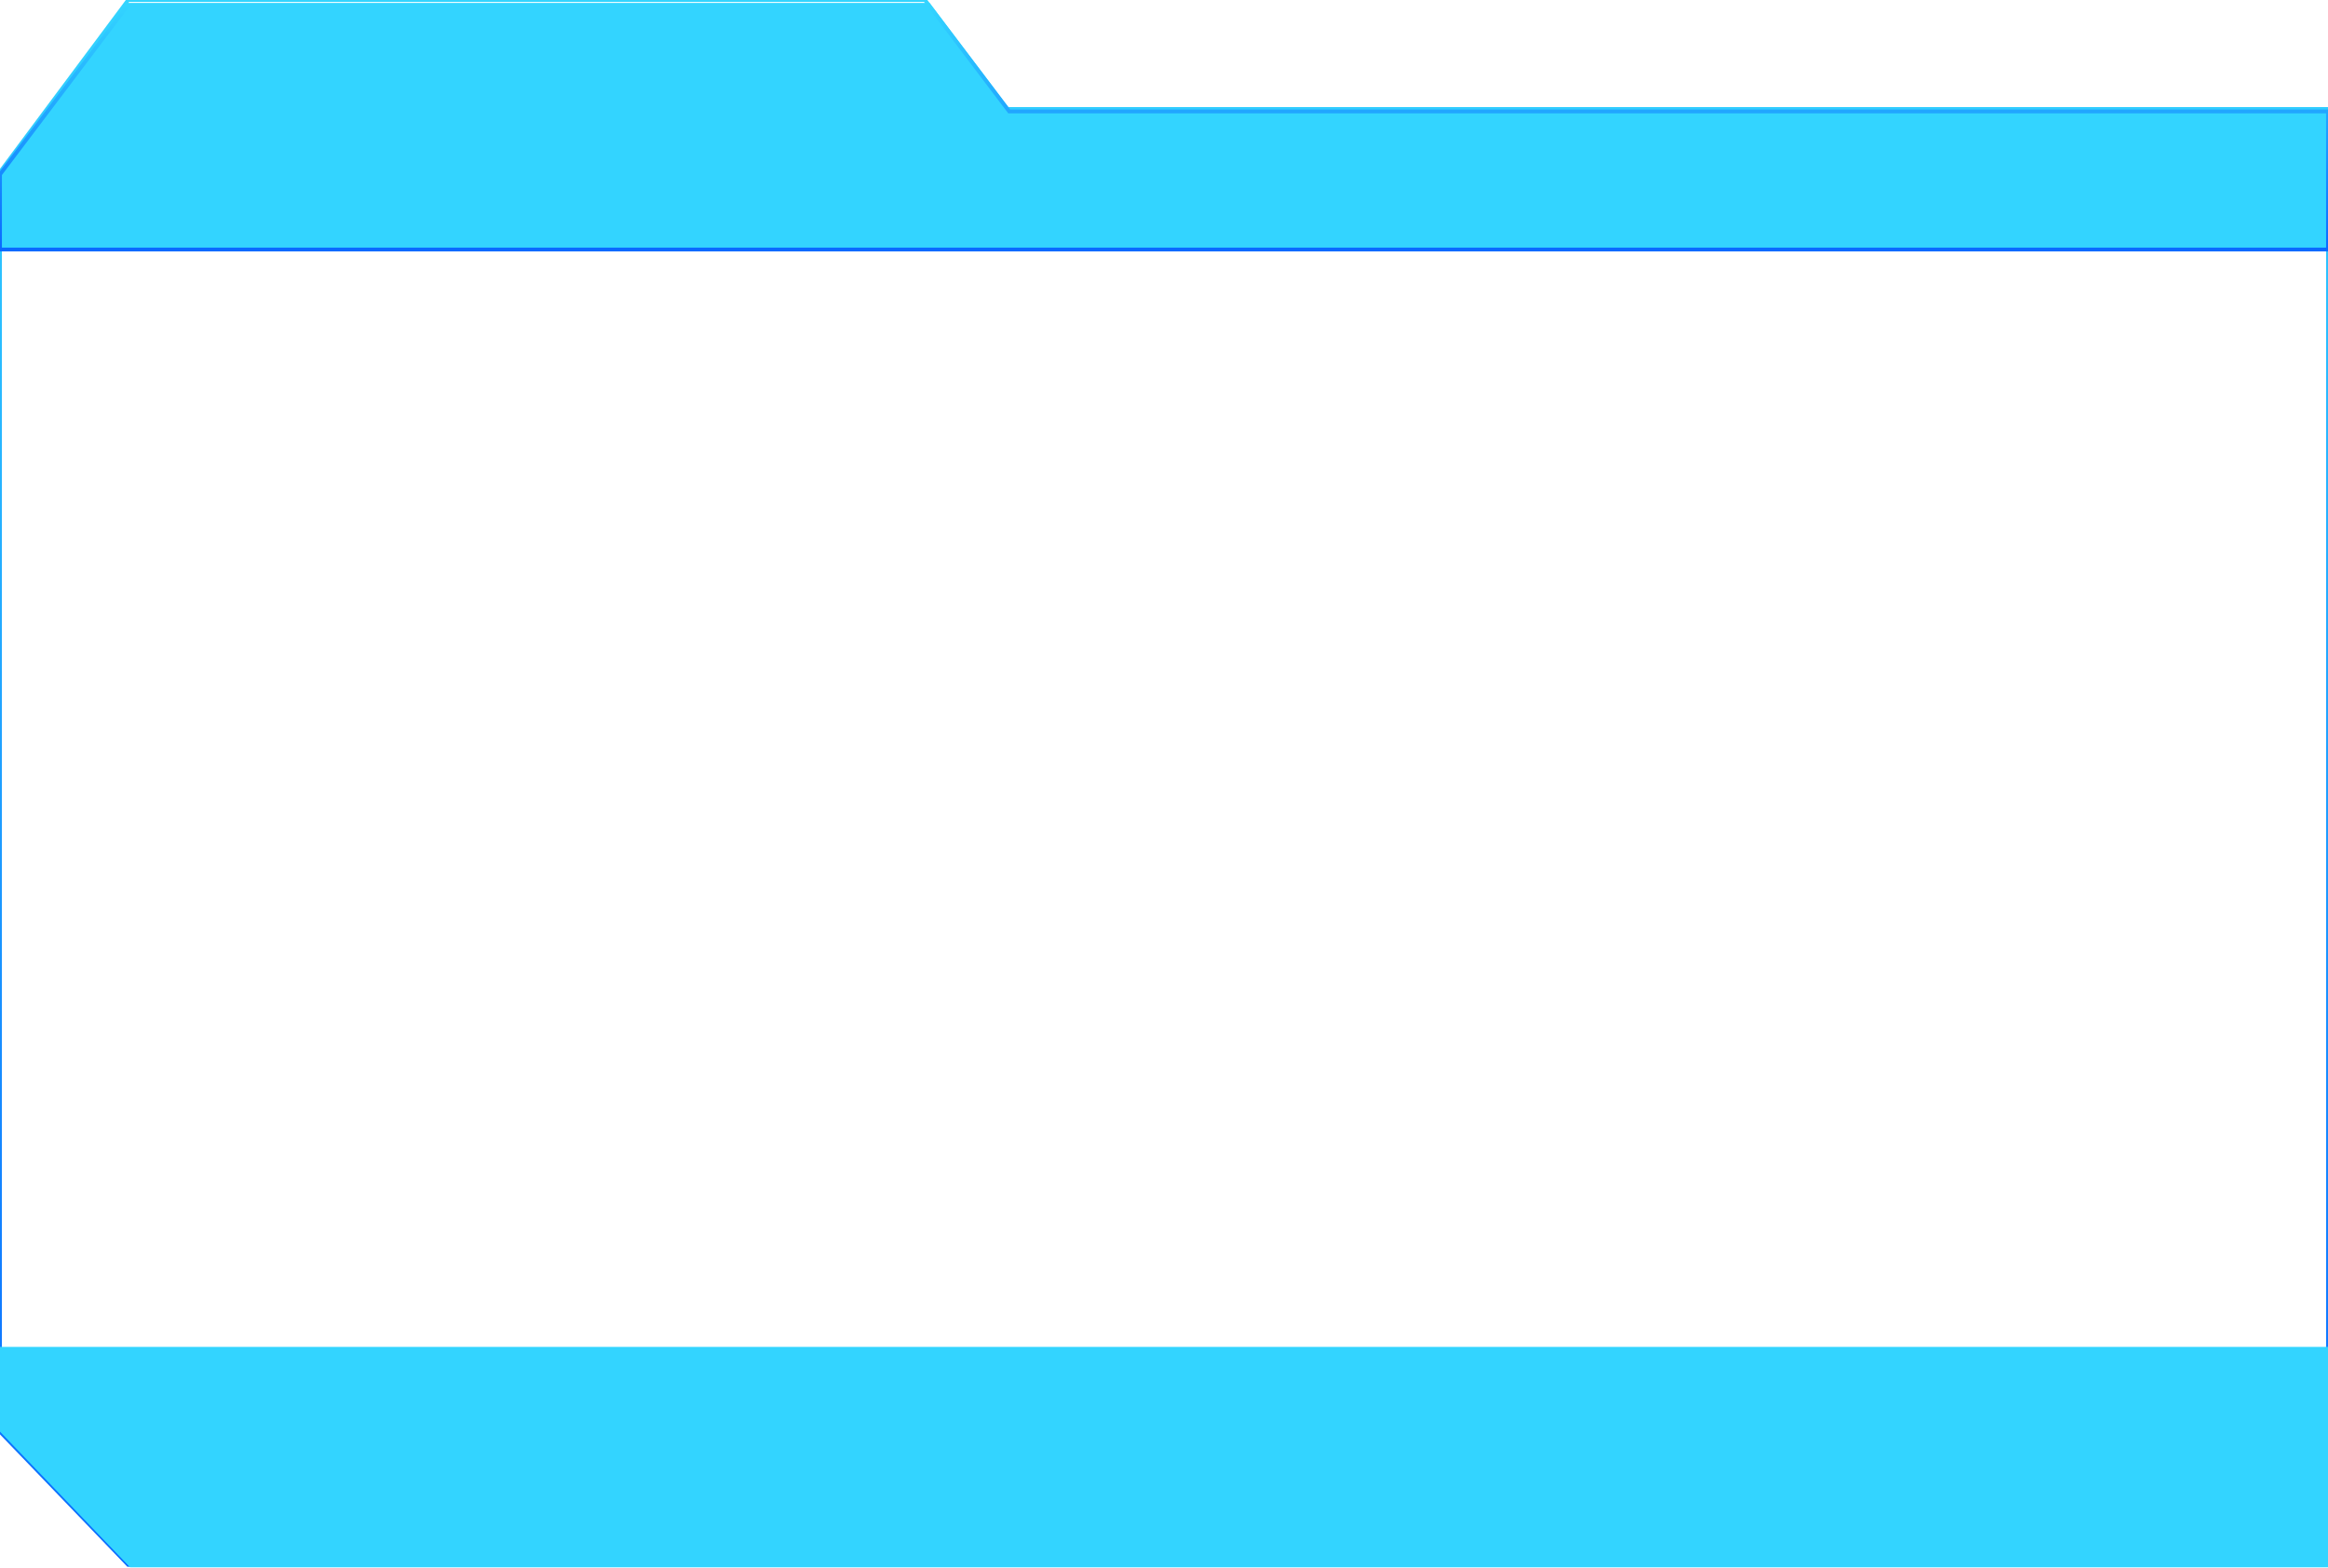
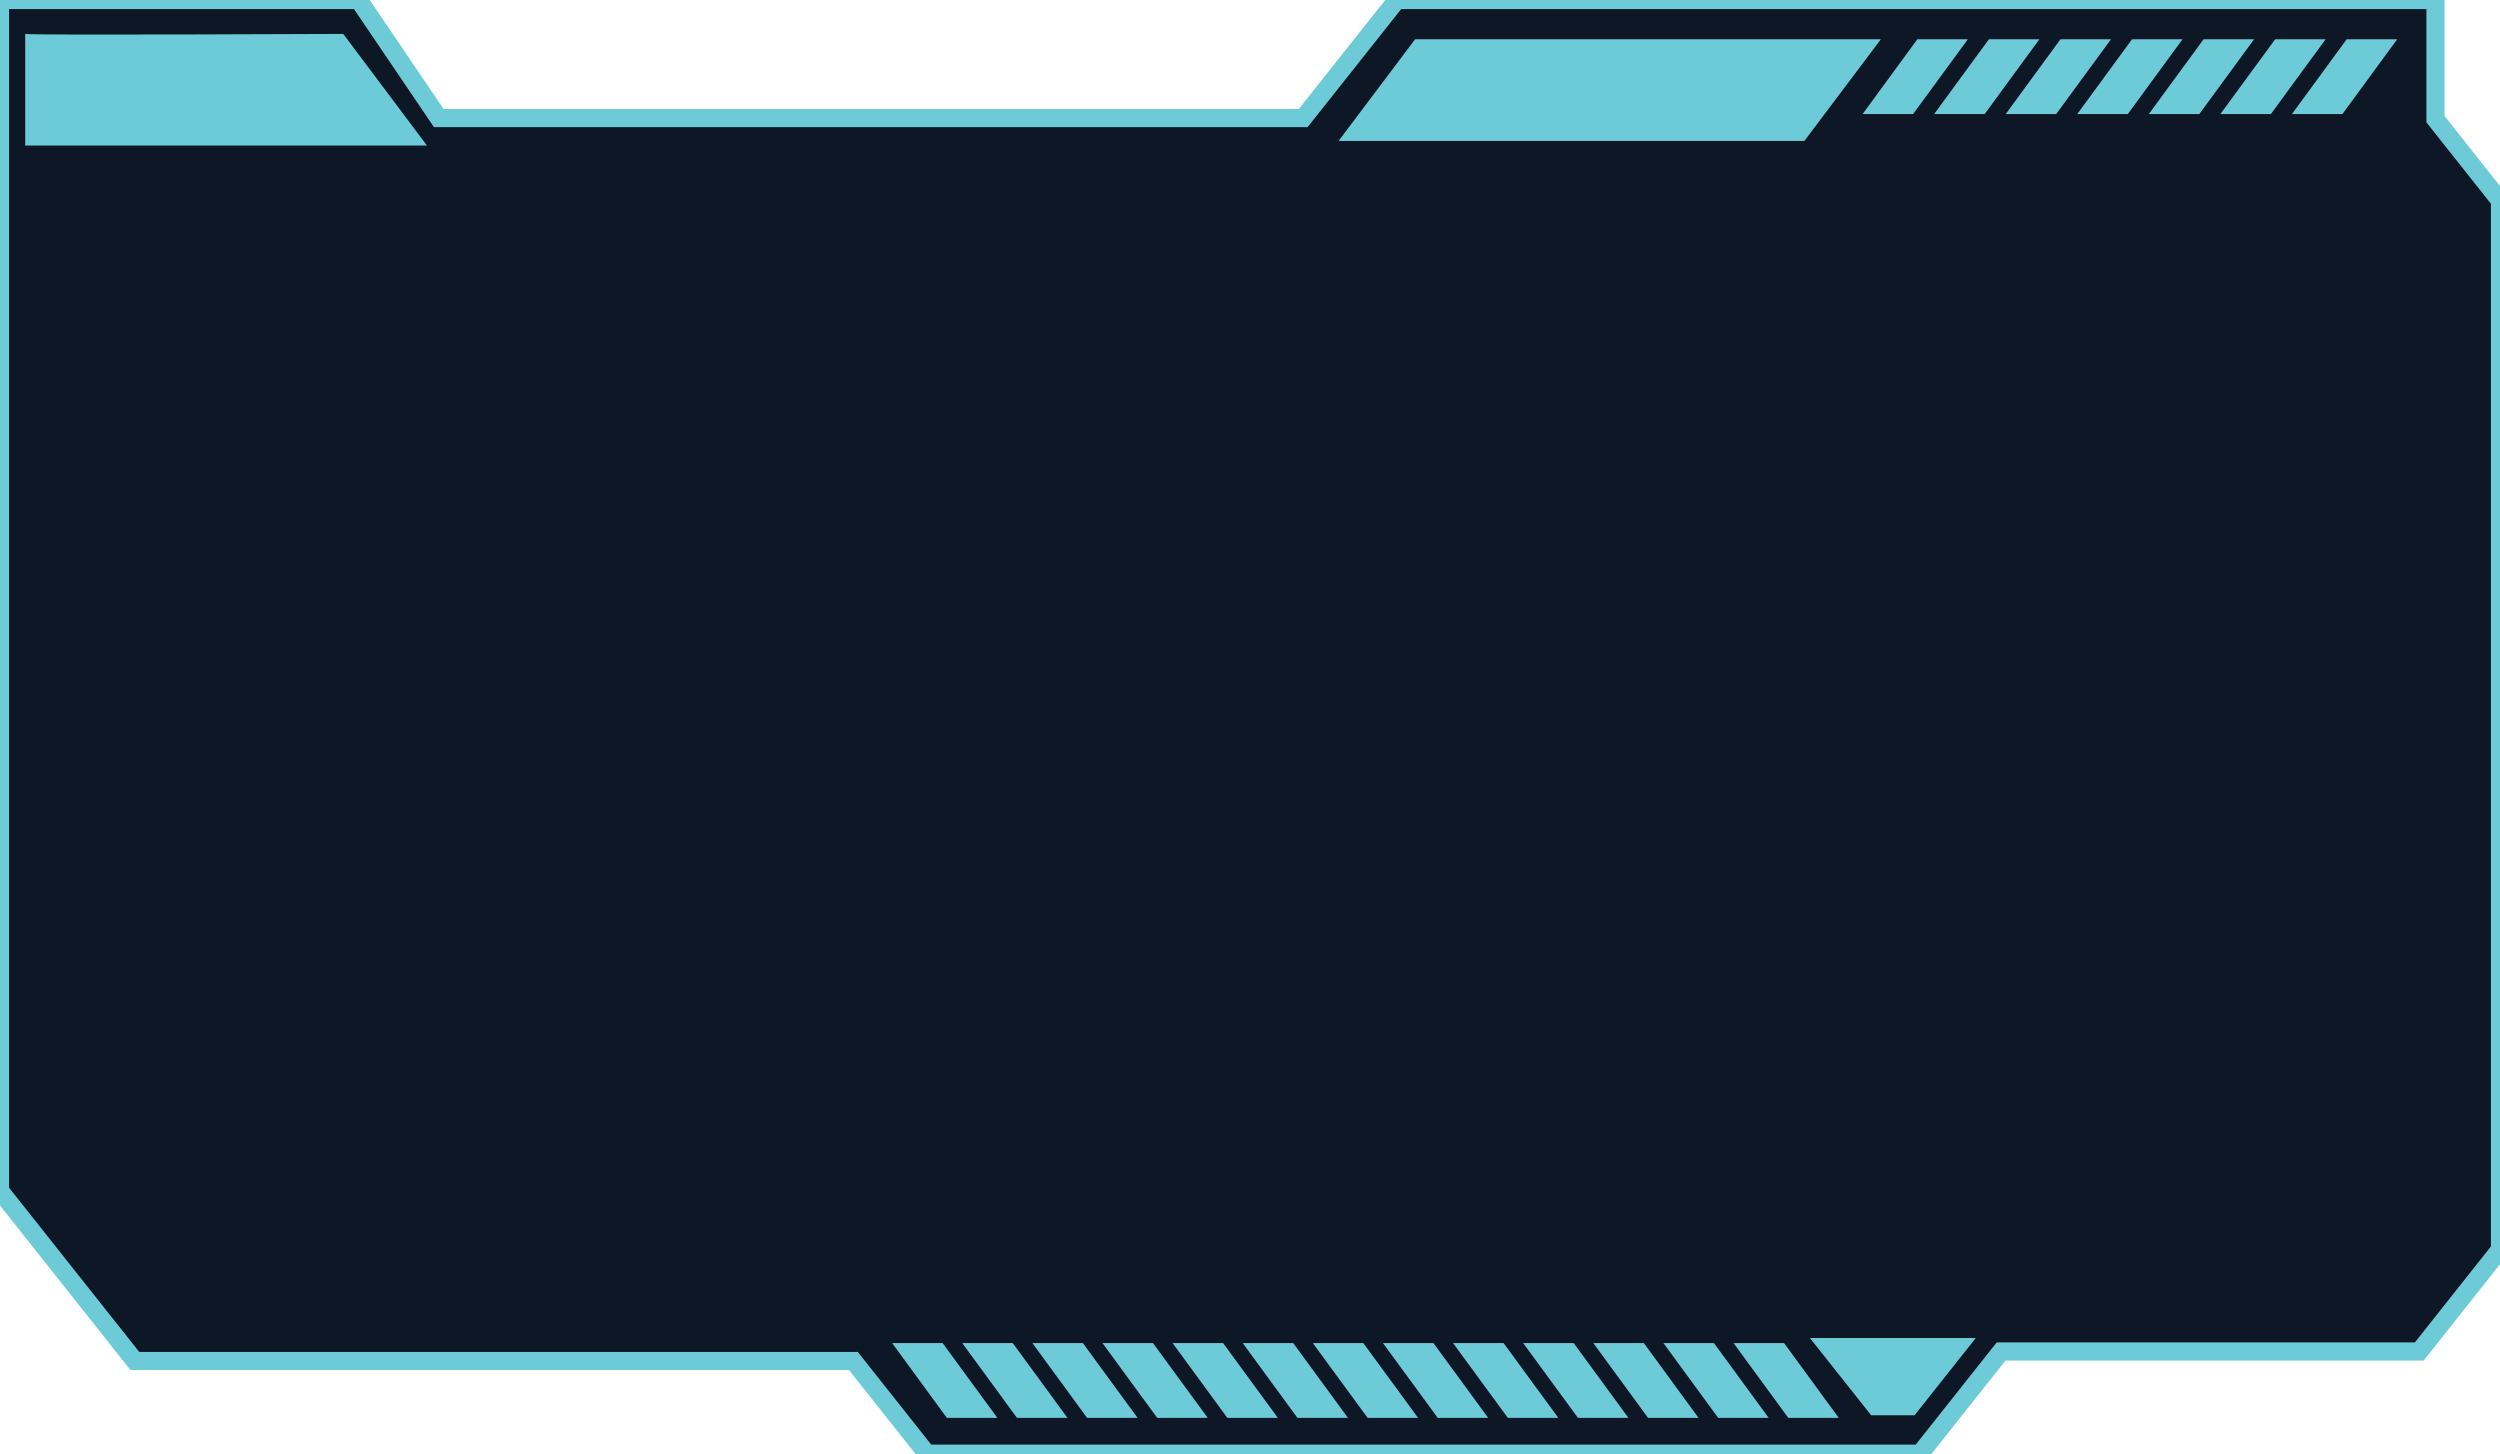
- <svg xmlns="http://www.w3.org/2000/svg" viewBox="0 0 854 575" width="854" height="575">
-   <defs>
-     <linearGradient id="g0" gradientUnits="userSpaceOnUse" x1="425.222" y1="1.7577071277281134e-14" x2="425.222" y2="574.111">
-       <stop offset="0" stop-color="rgba(51,212,255,1)" />
-       <stop offset="1" stop-color="rgba(10,106,255,1)" />
-     </linearGradient>
-     <linearGradient id="g1" gradientUnits="userSpaceOnUse" x1="425.222" y1="2.748118512678283e-15" x2="425.222" y2="89.76">
-       <stop offset="0" stop-color="rgba(51,212,255,1)" />
-       <stop offset="1" stop-color="rgba(10,106,255,1)" />
-     </linearGradient>
-   </defs>
+ <svg xmlns="http://www.w3.org/2000/svg" viewBox="0 0 964 560.54" width="964" height="560.54">
+   <defs />
  <g transform="matrix(1 0 0 1 0 0)">
-     <g transform="matrix(1 0 0 1 0 0)">
-       <path d="M47.03 0L47.03 -0.7L46.68 -0.7L46.47 -0.42L47.03 0ZM339.32 0L339.88 -0.42L339.67 -0.7L339.32 -0.7L339.32 0ZM369.55 39.99L368.99 40.42L369.2 40.7L369.55 40.7L369.55 39.99ZM854 39.99L854.7 39.99L854.7 39.29L854 39.29L854 39.99ZM854 574.11L854 574.81L854.7 574.81L854.7 574.11L854 574.11ZM47.03 574.11L46.53 574.6L46.73 574.81L47.03 574.81L47.03 574.11ZM0 525.23L-0.7 525.23L-0.7 525.51L-0.51 525.72L0 525.23ZM0 63.1L-0.56 62.68L-0.7 62.87L-0.7 63.1L0 63.1ZM47.03 0L47.03 0.7L339.32 0.7L339.32 0L339.32 -0.7L47.03 -0.7L47.03 0ZM339.32 0L338.75 0.42L368.99 40.42L369.55 39.99L370.11 39.57L339.88 -0.42L339.32 0ZM369.55 39.99L369.55 40.7L854 40.7L854 39.99L854 39.29L369.55 39.29L369.55 39.99ZM854 39.99L853.3 39.99L853.3 574.11L854 574.11L854.7 574.11L854.7 39.99L854 39.99ZM854 574.11L854 573.41L47.03 573.41L47.03 574.11L47.03 574.81L854 574.81L854 574.11ZM47.03 574.11L47.54 573.62L0.51 524.74L0 525.23L-0.51 525.72L46.53 574.6L47.03 574.11ZM0 525.23L0.7 525.23L0.7 63.1L0 63.1L-0.7 63.1L-0.7 525.23L0 525.23ZM0 63.1L0.56 63.52L47.6 0.42L47.03 0L46.47 -0.42L-0.56 62.68L0 63.1Z" fill="url(#g0)" />
-     </g>
-     <g transform="matrix(1 0 0 1 0 1.776939)">
-       <path d="M854 89.76L0 89.76L0 62.21L47.03 0L340.66 0L370.22 39.1L854 39.1L854 89.76Z" fill="rgba(51,212,255,1)" fill-rule="nonzero" />
-       <path d="M0 89.76L-0.7 89.76L-0.7 90.46L0 90.46L0 89.76ZM854 89.76L854 90.46L854.7 90.46L854.7 89.76L854 89.76ZM854 39.1L854.7 39.1L854.7 38.4L854 38.4L854 39.1ZM370.22 39.1L369.66 39.53L369.87 39.81L370.22 39.81L370.22 39.1ZM340.66 0L341.22 -0.42L341.01 -0.7L340.66 -0.7L340.66 0ZM47.03 0L47.03 -0.7L46.68 -0.7L46.47 -0.42L47.03 0ZM0 62.21L-0.56 61.79L-0.7 61.97L-0.7 62.21L0 62.21ZM0 89.76L0 90.46L854 90.46L854 89.76L854 89.06L0 89.06L0 89.76ZM854 89.76L854.7 89.76L854.7 39.1L854 39.1L853.3 39.1L853.3 89.76L854 89.76ZM854 39.1L854 38.4L370.22 38.4L370.22 39.1L370.22 39.81L854 39.81L854 39.1ZM370.22 39.1L370.78 38.68L341.22 -0.42L340.66 0L340.1 0.42L369.66 39.53L370.22 39.1ZM340.66 0L340.66 -0.7L47.03 -0.7L47.03 0L47.03 0.7L340.66 0.7L340.66 0ZM47.03 0L46.47 -0.42L-0.56 61.79L0 62.21L0.56 62.63L47.59 0.42L47.03 0ZM0 62.21L-0.7 62.21L-0.7 89.76L0 89.76L0.7 89.76L0.7 62.21L0 62.21Z" fill="url(#g1)" />
-     </g>
-     <g transform="matrix(1 0 0 1 0 494.1268)">
-       <path d="M47.71 80.87L854 80.87L854 0L0 0L0 31.11L47.71 80.87Z" fill="rgba(51,212,255,1)" fill-rule="nonzero" />
+     <g id="n264-29">
+       <g transform="matrix(1 0 0 1 2.2737367544323206e-13 0)">
+         <g id="n264-4">
+           <path d="M0 0L0 459.2L52 524.8L329.07 524.8L357.39 560.54L740.39 560.54L771.63 521.14L932.86 521.14L964 481.84L964 77.35L939.13 45.96L939.13 0L538.61 0L502.52 45.52L169.19 45.52L138.34 0L0 0Z" fill="rgba(14,23,38,1)" fill-rule="nonzero" />
+           <path d="M0 0L0 -3.5L-3.5 -3.5L-3.5 0L0 0ZM0 459.2L-3.5 459.2L-3.5 460.42L-2.74 461.38L0 459.2ZM52 524.8L49.25 526.97L50.3 528.3L52 528.3L52 524.8ZM329.07 524.8L331.81 522.63L330.76 521.3L329.07 521.3L329.07 524.8ZM357.39 560.54L354.65 562.72L355.7 564.04L357.39 564.04L357.39 560.54ZM740.39 560.54L740.39 564.04L742.08 564.04L743.13 562.72L740.39 560.54ZM771.63 521.14L771.63 517.64L769.93 517.64L768.88 518.96L771.63 521.14ZM932.86 521.14L932.86 524.64L934.55 524.64L935.61 523.31L932.86 521.14ZM964 481.84L966.74 484.02L967.5 483.06L967.5 481.84L964 481.84ZM964 77.35L967.5 77.35L967.5 76.13L966.74 75.18L964 77.35ZM939.13 45.96L935.63 45.96L935.63 47.18L936.38 48.13L939.13 45.96ZM939.13 0L942.63 0L942.63 -3.5L939.13 -3.5L939.13 0ZM538.61 0L538.61 -3.5L536.91 -3.5L535.86 -2.17L538.61 0ZM502.52 45.52L502.52 49.02L504.21 49.02L505.26 47.7L502.52 45.52ZM169.19 45.52L166.29 47.49L167.34 49.02L169.19 49.02L169.19 45.52ZM138.34 0L141.24 -1.96L140.2 -3.5L138.34 -3.5L138.34 0ZM0 0L-3.5 0L-3.5 459.2L0 459.2L3.5 459.2L3.5 0L0 0ZM0 459.2L-2.74 461.38L49.25 526.97L52 524.8L54.74 522.63L2.74 457.03L0 459.2ZM52 524.8L52 528.3L329.07 528.3L329.07 524.8L329.07 521.3L52 521.3L52 524.8ZM329.07 524.8L326.32 526.97L354.65 562.72L357.39 560.54L360.13 558.37L331.81 522.63L329.07 524.8ZM357.39 560.54L357.39 564.04L740.39 564.04L740.39 560.54L740.39 557.04L357.39 557.04L357.39 560.54ZM740.39 560.54L743.13 562.72L774.37 523.31L771.63 521.14L768.88 518.96L737.65 558.37L740.39 560.54ZM771.63 521.14L771.63 524.64L932.86 524.64L932.86 521.14L932.86 517.64L771.63 517.64L771.63 521.14ZM932.86 521.14L935.61 523.31L966.74 484.02L964 481.84L961.26 479.67L930.12 518.97L932.86 521.14ZM964 481.84L967.5 481.84L967.5 77.35L964 77.35L960.5 77.35L960.5 481.84L964 481.84ZM964 77.35L966.74 75.18L941.87 43.78L939.13 45.96L936.38 48.13L961.26 79.52L964 77.35ZM939.13 45.96L942.63 45.96L942.63 0L939.13 0L935.63 0L935.63 45.96L939.13 45.96ZM939.13 0L939.13 -3.5L538.61 -3.5L538.61 0L538.61 3.5L939.13 3.5L939.13 0ZM538.61 0L535.86 -2.17L499.78 43.35L502.52 45.52L505.26 47.7L541.35 2.17L538.61 0ZM502.52 45.52L502.52 42.02L169.19 42.02L169.19 45.52L169.19 49.02L502.52 49.02L502.52 45.52ZM169.19 45.52L172.09 43.56L141.24 -1.96L138.34 0L135.45 1.96L166.29 47.49L169.19 45.52ZM138.34 0L138.34 -3.5L0 -3.5L0 0L0 3.5L138.34 3.5L138.34 0Z" fill="rgba(109,203,216,1)" />
+         </g>
+       </g>
+       <g transform="matrix(1 0 0 1 516.1628 15.14258)">
+         <g id="n264-5">
+           <path d="M0 39.19L179.61 39.19L209.1 0L29.5 0L0 39.19Z" fill="rgba(109,203,216,1)" fill-rule="nonzero" />
+         </g>
+       </g>
+       <g transform="matrix(1 0 0 1 718.2272 15.14258)">
+         <g id="n264-6">
+           <path d="M0 28.83L19.47 28.83L40.58 0L21.1 0L0 28.83Z" fill="rgba(109,203,216,1)" fill-rule="nonzero" />
+         </g>
+       </g>
+       <g transform="matrix(1 0 0 1 745.8207 15.14258)">
+         <g id="n264-7">
+           <path d="M0 28.83L19.47 28.83L40.57 0L21.1 0L0 28.83Z" fill="rgba(109,203,216,1)" fill-rule="nonzero" />
+         </g>
+       </g>
+       <g transform="matrix(1 0 0 1 773.4144 15.14258)">
+         <g id="n264-8">
+           <path d="M0 28.83L19.47 28.83L40.57 0L21.1 0L0 28.83Z" fill="rgba(109,203,216,1)" fill-rule="nonzero" />
+         </g>
+       </g>
+       <g transform="matrix(1 0 0 1 800.9973 15.14258)">
+         <g id="n264-9">
+           <path d="M0 28.83L19.48 28.83L40.58 0L21.12 0L0 28.83Z" fill="rgba(109,203,216,1)" fill-rule="nonzero" />
+         </g>
+       </g>
+       <g transform="matrix(1 0 0 1 828.5909 15.14258)">
+         <g id="n264-10">
+           <path d="M0 28.83L19.48 28.83L40.58 0L21.12 0L0 28.83Z" fill="rgba(109,203,216,1)" fill-rule="nonzero" />
+         </g>
+       </g>
+       <g transform="matrix(1 0 0 1 856.1846 15.14258)">
+         <g id="n264-11">
+           <path d="M0 28.83L19.47 28.83L40.58 0L21.12 0L0 28.83Z" fill="rgba(109,203,216,1)" fill-rule="nonzero" />
+         </g>
+       </g>
+       <g transform="matrix(1 0 0 1 883.7782 15.14258)">
+         <g id="n264-12">
+           <path d="M0 28.83L19.47 28.83L40.58 0L21.1 0L0 28.83Z" fill="rgba(109,203,216,1)" fill-rule="nonzero" />
+         </g>
+       </g>
+       <g transform="matrix(1 0 0 1 506.2368 517.8965)">
+         <g id="n264-13">
+           <path d="M40.58 28.84L21.12 28.84L0 0L19.47 0L40.58 28.84Z" fill="rgba(109,203,216,1)" fill-rule="nonzero" />
+         </g>
+       </g>
+       <g transform="matrix(1 0 0 1 479.2 517.8965)">
+         <g id="n264-14">
+           <path d="M40.58 28.84L21.1 28.84L0 0L19.47 0L40.58 28.84Z" fill="rgba(109,203,216,1)" fill-rule="nonzero" />
+         </g>
+       </g>
+       <g transform="matrix(1 0 0 1 452.1631 517.8965)">
+         <g id="n264-15">
+           <path d="M40.58 28.84L21.1 28.84L0 0L19.47 0L40.58 28.84Z" fill="rgba(109,203,216,1)" fill-rule="nonzero" />
+         </g>
+       </g>
+       <g transform="matrix(1 0 0 1 425.1263 517.8965)">
+         <g id="n264-16">
+           <path d="M40.58 28.84L21.1 28.84L0 0L19.47 0L40.58 28.84Z" fill="rgba(109,203,216,1)" fill-rule="nonzero" />
+         </g>
+       </g>
+       <g transform="matrix(1 0 0 1 398.0894 517.8965)">
+         <g id="n264-17">
+           <path d="M40.57 28.84L21.1 28.84L0 0L19.47 0L40.57 28.84Z" fill="rgba(109,203,216,1)" fill-rule="nonzero" />
+         </g>
+       </g>
+       <g transform="matrix(1 0 0 1 371.0526 517.8965)">
+         <g id="n264-18">
+           <path d="M40.57 28.84L21.1 28.84L0 0L19.47 0L40.57 28.84Z" fill="rgba(109,203,216,1)" fill-rule="nonzero" />
+         </g>
+       </g>
+       <g transform="matrix(1 0 0 1 344.0157 517.8965)">
+         <g id="n264-19">
+           <path d="M40.57 28.84L21.1 28.84L0 0L19.47 0L40.57 28.84Z" fill="rgba(109,203,216,1)" fill-rule="nonzero" />
+         </g>
+       </g>
+       <g transform="matrix(1 0 0 1 668.4686 517.8965)">
+         <g id="n264-20">
+           <path d="M40.57 28.84L21.1 28.84L0 0L19.47 0L40.57 28.84Z" fill="rgba(109,203,216,1)" fill-rule="nonzero" />
+         </g>
+       </g>
+       <g transform="matrix(1 0 0 1 641.4317 517.8965)">
+         <g id="n264-21">
+           <path d="M40.57 28.84L21.1 28.84L0 0L19.47 0L40.57 28.84Z" fill="rgba(109,203,216,1)" fill-rule="nonzero" />
+         </g>
+       </g>
+       <g transform="matrix(1 0 0 1 614.3948 517.8965)">
+         <g id="n264-22">
+           <path d="M40.57 28.84L21.1 28.84L0 0L19.47 0L40.57 28.84Z" fill="rgba(109,203,216,1)" fill-rule="nonzero" />
+         </g>
+       </g>
+       <g transform="matrix(1 0 0 1 587.3474 517.8965)">
+         <g id="n264-23">
+           <path d="M40.58 28.84L21.12 28.84L0 0L19.48 0L40.58 28.84Z" fill="rgba(109,203,216,1)" fill-rule="nonzero" />
+         </g>
+       </g>
+       <g transform="matrix(1 0 0 1 560.3105 517.8965)">
+         <g id="n264-24">
+           <path d="M40.58 28.84L21.12 28.84L0 0L19.48 0L40.58 28.84Z" fill="rgba(109,203,216,1)" fill-rule="nonzero" />
+         </g>
+       </g>
+       <g transform="matrix(1 0 0 1 533.2737 517.8965)">
+         <g id="n264-25">
+           <path d="M40.58 28.84L21.12 28.84L0 0L19.47 0L40.58 28.84Z" fill="rgba(109,203,216,1)" fill-rule="nonzero" />
+         </g>
+       </g>
+       <g transform="matrix(1 0 0 1 9.722507 13.07617)">
+         <g id="n264-26">
+           <path d="M0 0L0 43.04L154.91 43.04L122.63 0C122.63 0 0.46 0.58 0 0Z" fill="rgba(109,203,216,1)" fill-rule="nonzero" />
+         </g>
+       </g>
+       <g transform="matrix(1 0 0 1 697.9041 515.9375)">
+         <g id="n264-27">
+           <path d="M0 0L23.62 29.8L40.34 29.8L63.96 0L0 0Z" fill="rgba(109,203,216,1)" fill-rule="nonzero" />
+         </g>
+       </g>
    </g>
  </g>
</svg>
